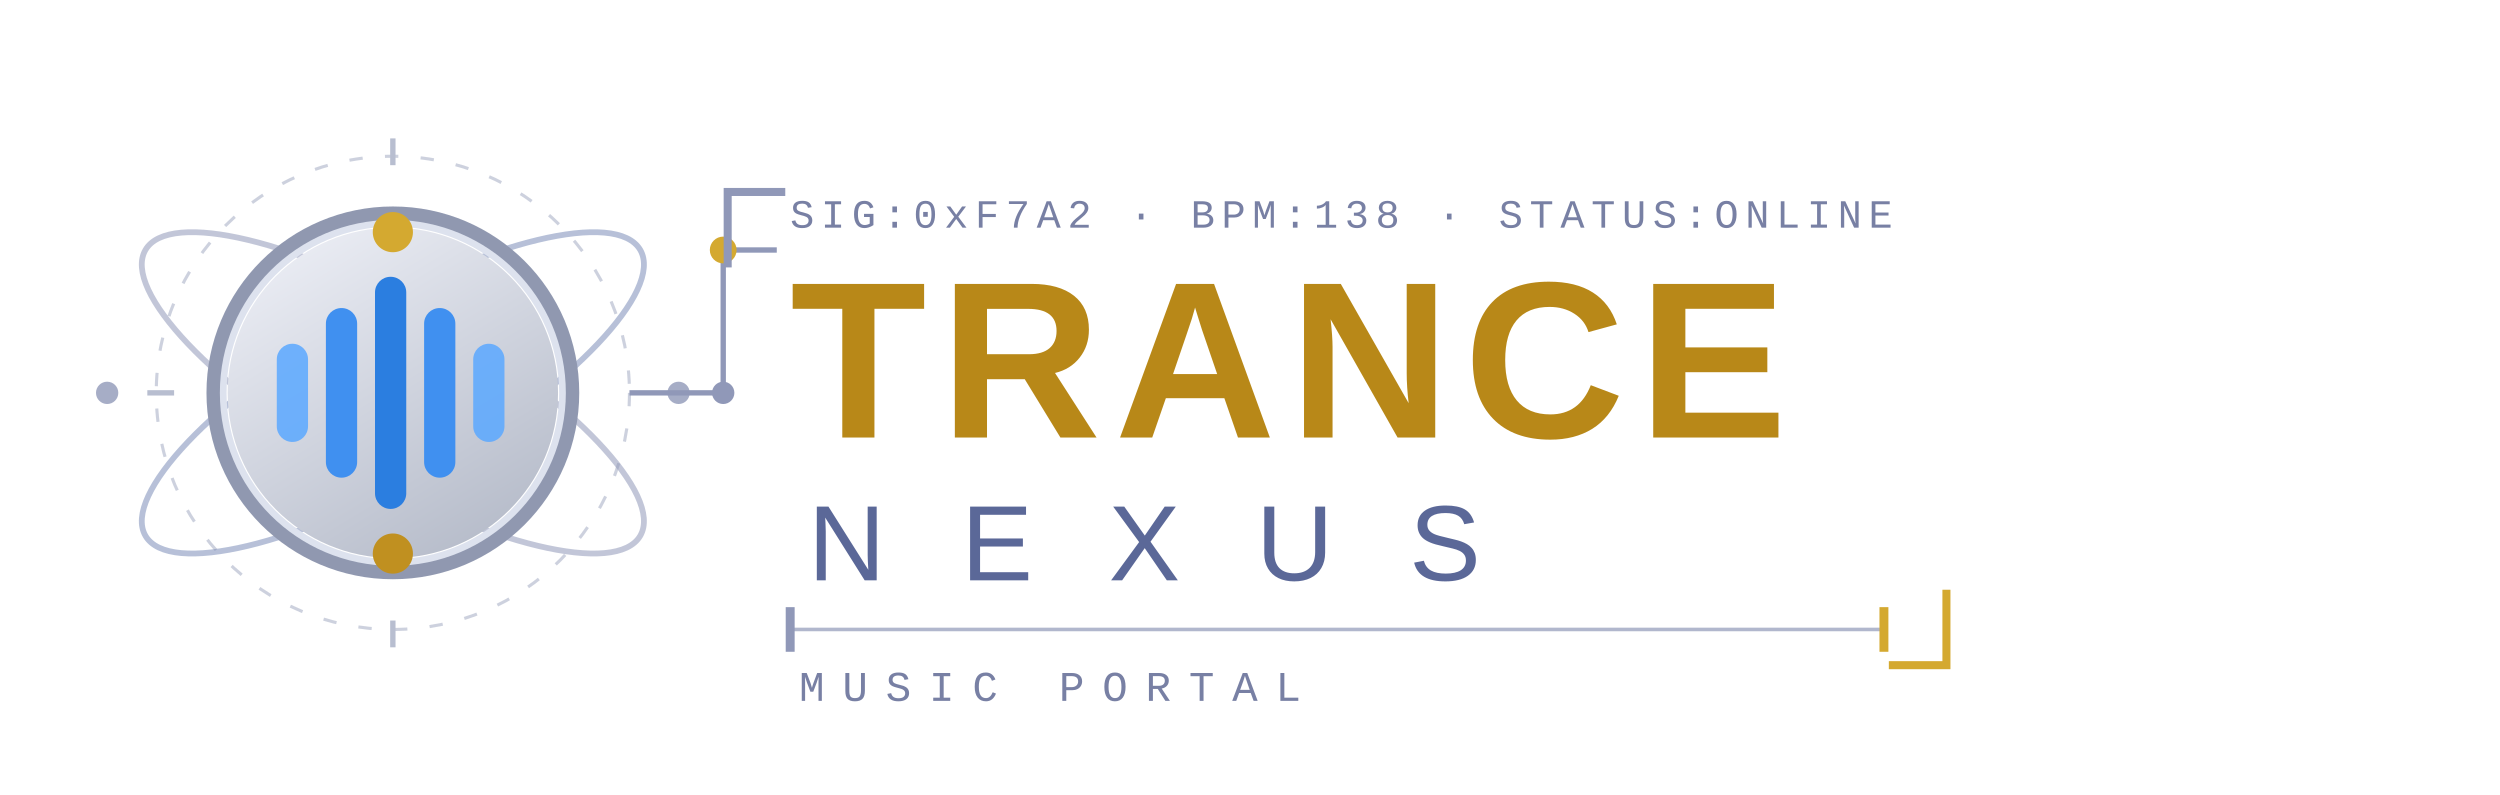
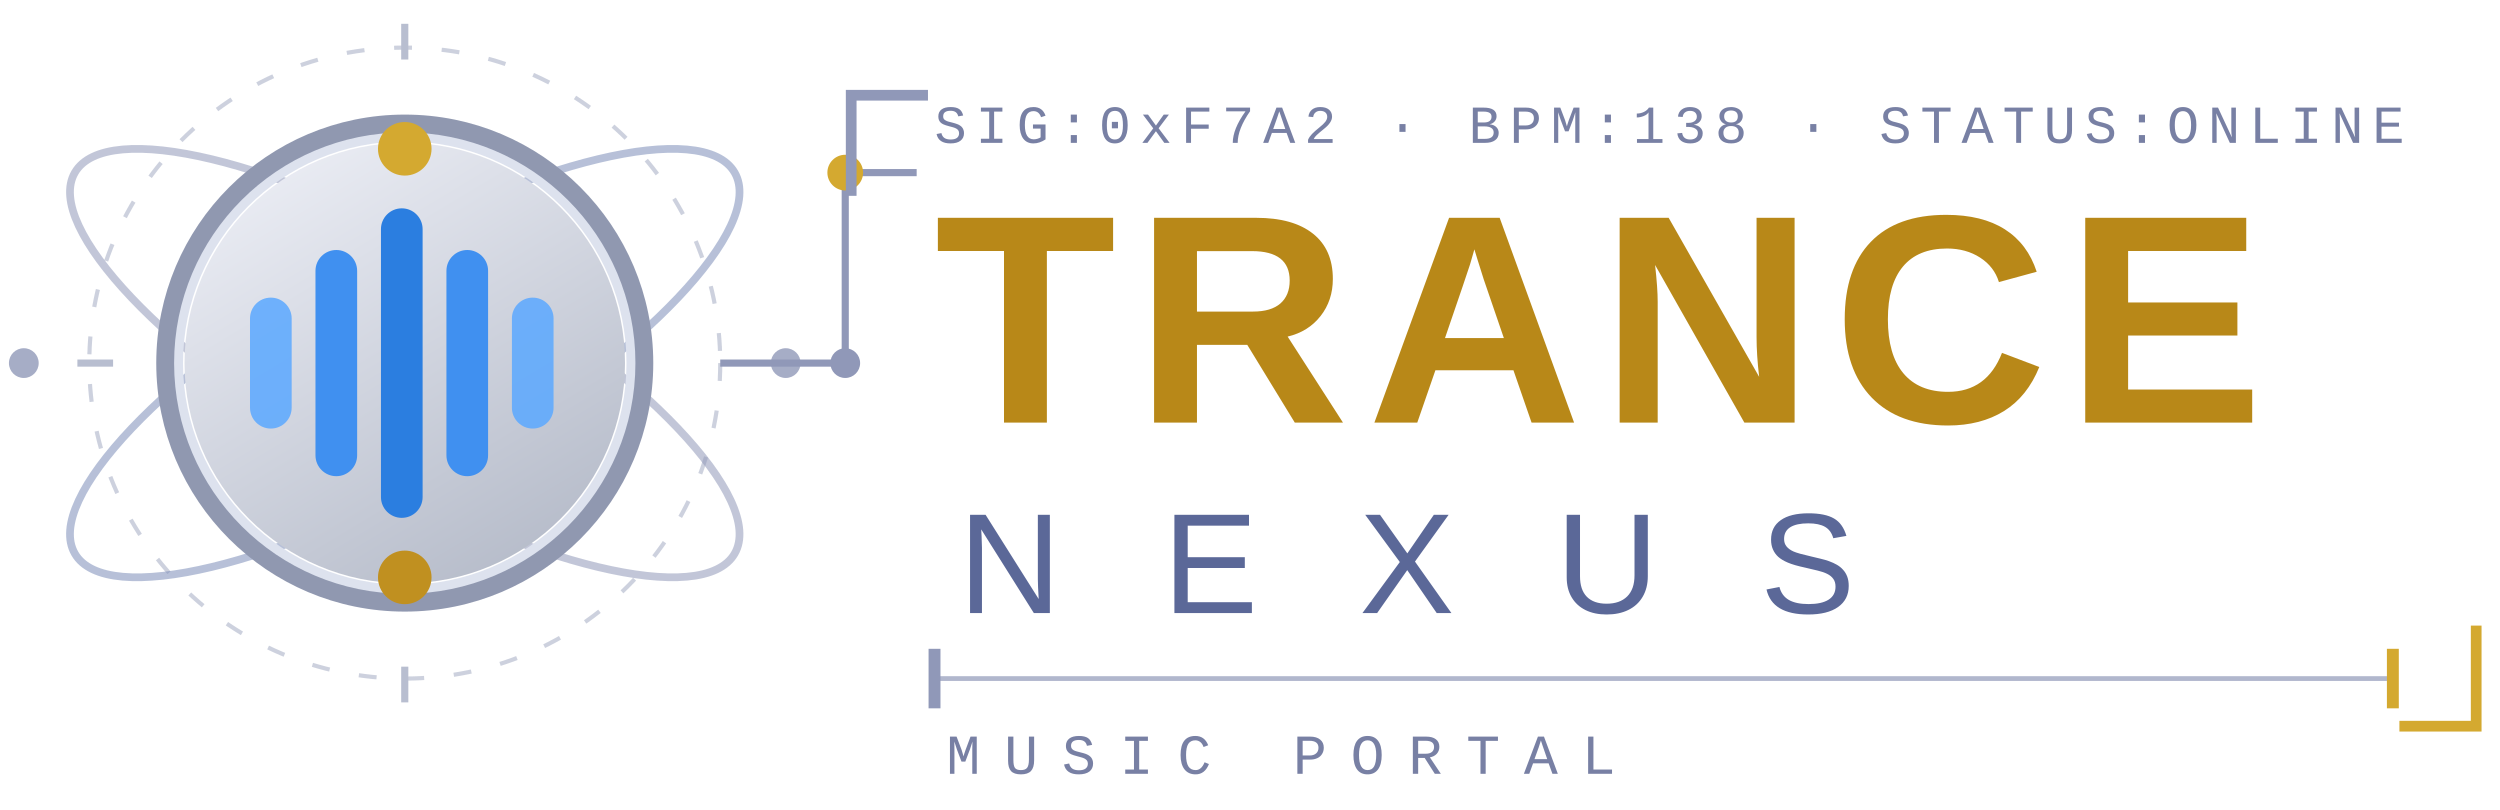
- <svg xmlns="http://www.w3.org/2000/svg" viewBox="0 0 560 178" role="img">
+ <svg xmlns="http://www.w3.org/2000/svg" viewBox="20 27 420 136" role="img">
  <defs>
    <linearGradient id="cg" x1="0.2" y1="0" x2="0.8" y2="1">
      <stop offset="0%" stop-color="#ECEEF5" />
      <stop offset="100%" stop-color="#B4BAC8" />
    </linearGradient>
    <clipPath id="mc">
      <circle cx="88" cy="88" r="36" />
    </clipPath>
  </defs>
  <circle cx="88" cy="88" r="53" fill="none" stroke="#B8BED0" stroke-width="0.7" stroke-dasharray="3 5" opacity="0.7" />
  <line x1="88" y1="31" x2="88" y2="37" stroke="#B8BED0" stroke-width="1.2" />
  <line x1="88" y1="139" x2="88" y2="145" stroke="#B8BED0" stroke-width="1.2" />
  <line x1="33" y1="88" x2="39" y2="88" stroke="#B8BED0" stroke-width="1.2" />
  <ellipse cx="88" cy="88" rx="64" ry="19" fill="none" stroke="#7B8DB8" stroke-width="1.3" opacity="0.55" transform="rotate(-30 88 88)" />
  <ellipse cx="88" cy="88" rx="64" ry="19" fill="none" stroke="#9098B8" stroke-width="1.3" opacity="0.55" transform="rotate(30 88 88)" />
  <circle cx="88" cy="88" r="40" fill="none" stroke="#9098B0" stroke-width="3.5" />
  <circle cx="88" cy="88" r="38" fill="none" stroke="#DDE2EE" stroke-width="1.5" />
  <circle cx="88" cy="88" r="37" fill="url(#cg)" />
  <g clip-path="url(#mc)">
    <rect x="62" y="77" width="7" height="22" rx="3.5" fill="#5BA8FF" opacity="0.85" />
    <rect x="73" y="69" width="7" height="38" rx="3.5" fill="#4090F0" />
    <rect x="84" y="62" width="7" height="52" rx="3.5" fill="#2B7EE0" />
    <rect x="95" y="69" width="7" height="38" rx="3.5" fill="#4090F0" />
    <rect x="106" y="77" width="7" height="22" rx="3.5" fill="#5BA8FF" opacity="0.85" />
  </g>
  <circle cx="88" cy="52" r="4.5" fill="#D4A930" />
  <circle cx="88" cy="124" r="4.5" fill="#C09020" />
  <circle cx="24" cy="88" r="2.5" fill="#9098B8" opacity="0.8" />
  <circle cx="152" cy="88" r="2.5" fill="#9098B8" opacity="0.8" />
  <line x1="141" y1="88" x2="162" y2="88" stroke="#9098B8" stroke-width="1.2" />
  <line x1="162" y1="88" x2="162" y2="56" stroke="#9098B8" stroke-width="1.2" />
  <line x1="162" y1="56" x2="174" y2="56" stroke="#9098B8" stroke-width="1.2" />
  <circle cx="162" cy="88" r="2.5" fill="#9098B8" />
  <circle cx="162" cy="56" r="3" fill="#D4A930" />
  <text x="177" y="51" font-family="'Courier New',monospace" font-size="9" fill="#7880A4" letter-spacing="1.5">SIG:0xF7A2 · BPM:138 · STATUS:ONLINE</text>
  <text x="177" y="98" font-family="'Trebuchet MS',Arial,sans-serif" font-size="50" font-weight="900" letter-spacing="3" fill="#B88818">TRANCE</text>
  <text x="181" y="130" font-family="'Trebuchet MS',Arial,sans-serif" font-size="24" font-weight="300" letter-spacing="17" fill="#5B6898">NEXUS</text>
  <line x1="177" y1="141" x2="422" y2="141" stroke="#9098B8" stroke-width="0.8" opacity="0.7" />
  <line x1="177" y1="136" x2="177" y2="146" stroke="#9098B8" stroke-width="2" />
  <line x1="422" y1="136" x2="422" y2="146" stroke="#D4A930" stroke-width="2" />
  <text x="179" y="157" font-family="'Courier New',monospace" font-size="9.5" fill="#7880A4" letter-spacing="4">MUSIC PORTAL</text>
  <path d="M175,43 L163,43 L163,59" fill="none" stroke="#9098B8" stroke-width="1.8" stroke-linecap="square" />
  <path d="M424,149 L436,149 L436,133" fill="none" stroke="#D4A930" stroke-width="1.8" stroke-linecap="square" />
</svg>
